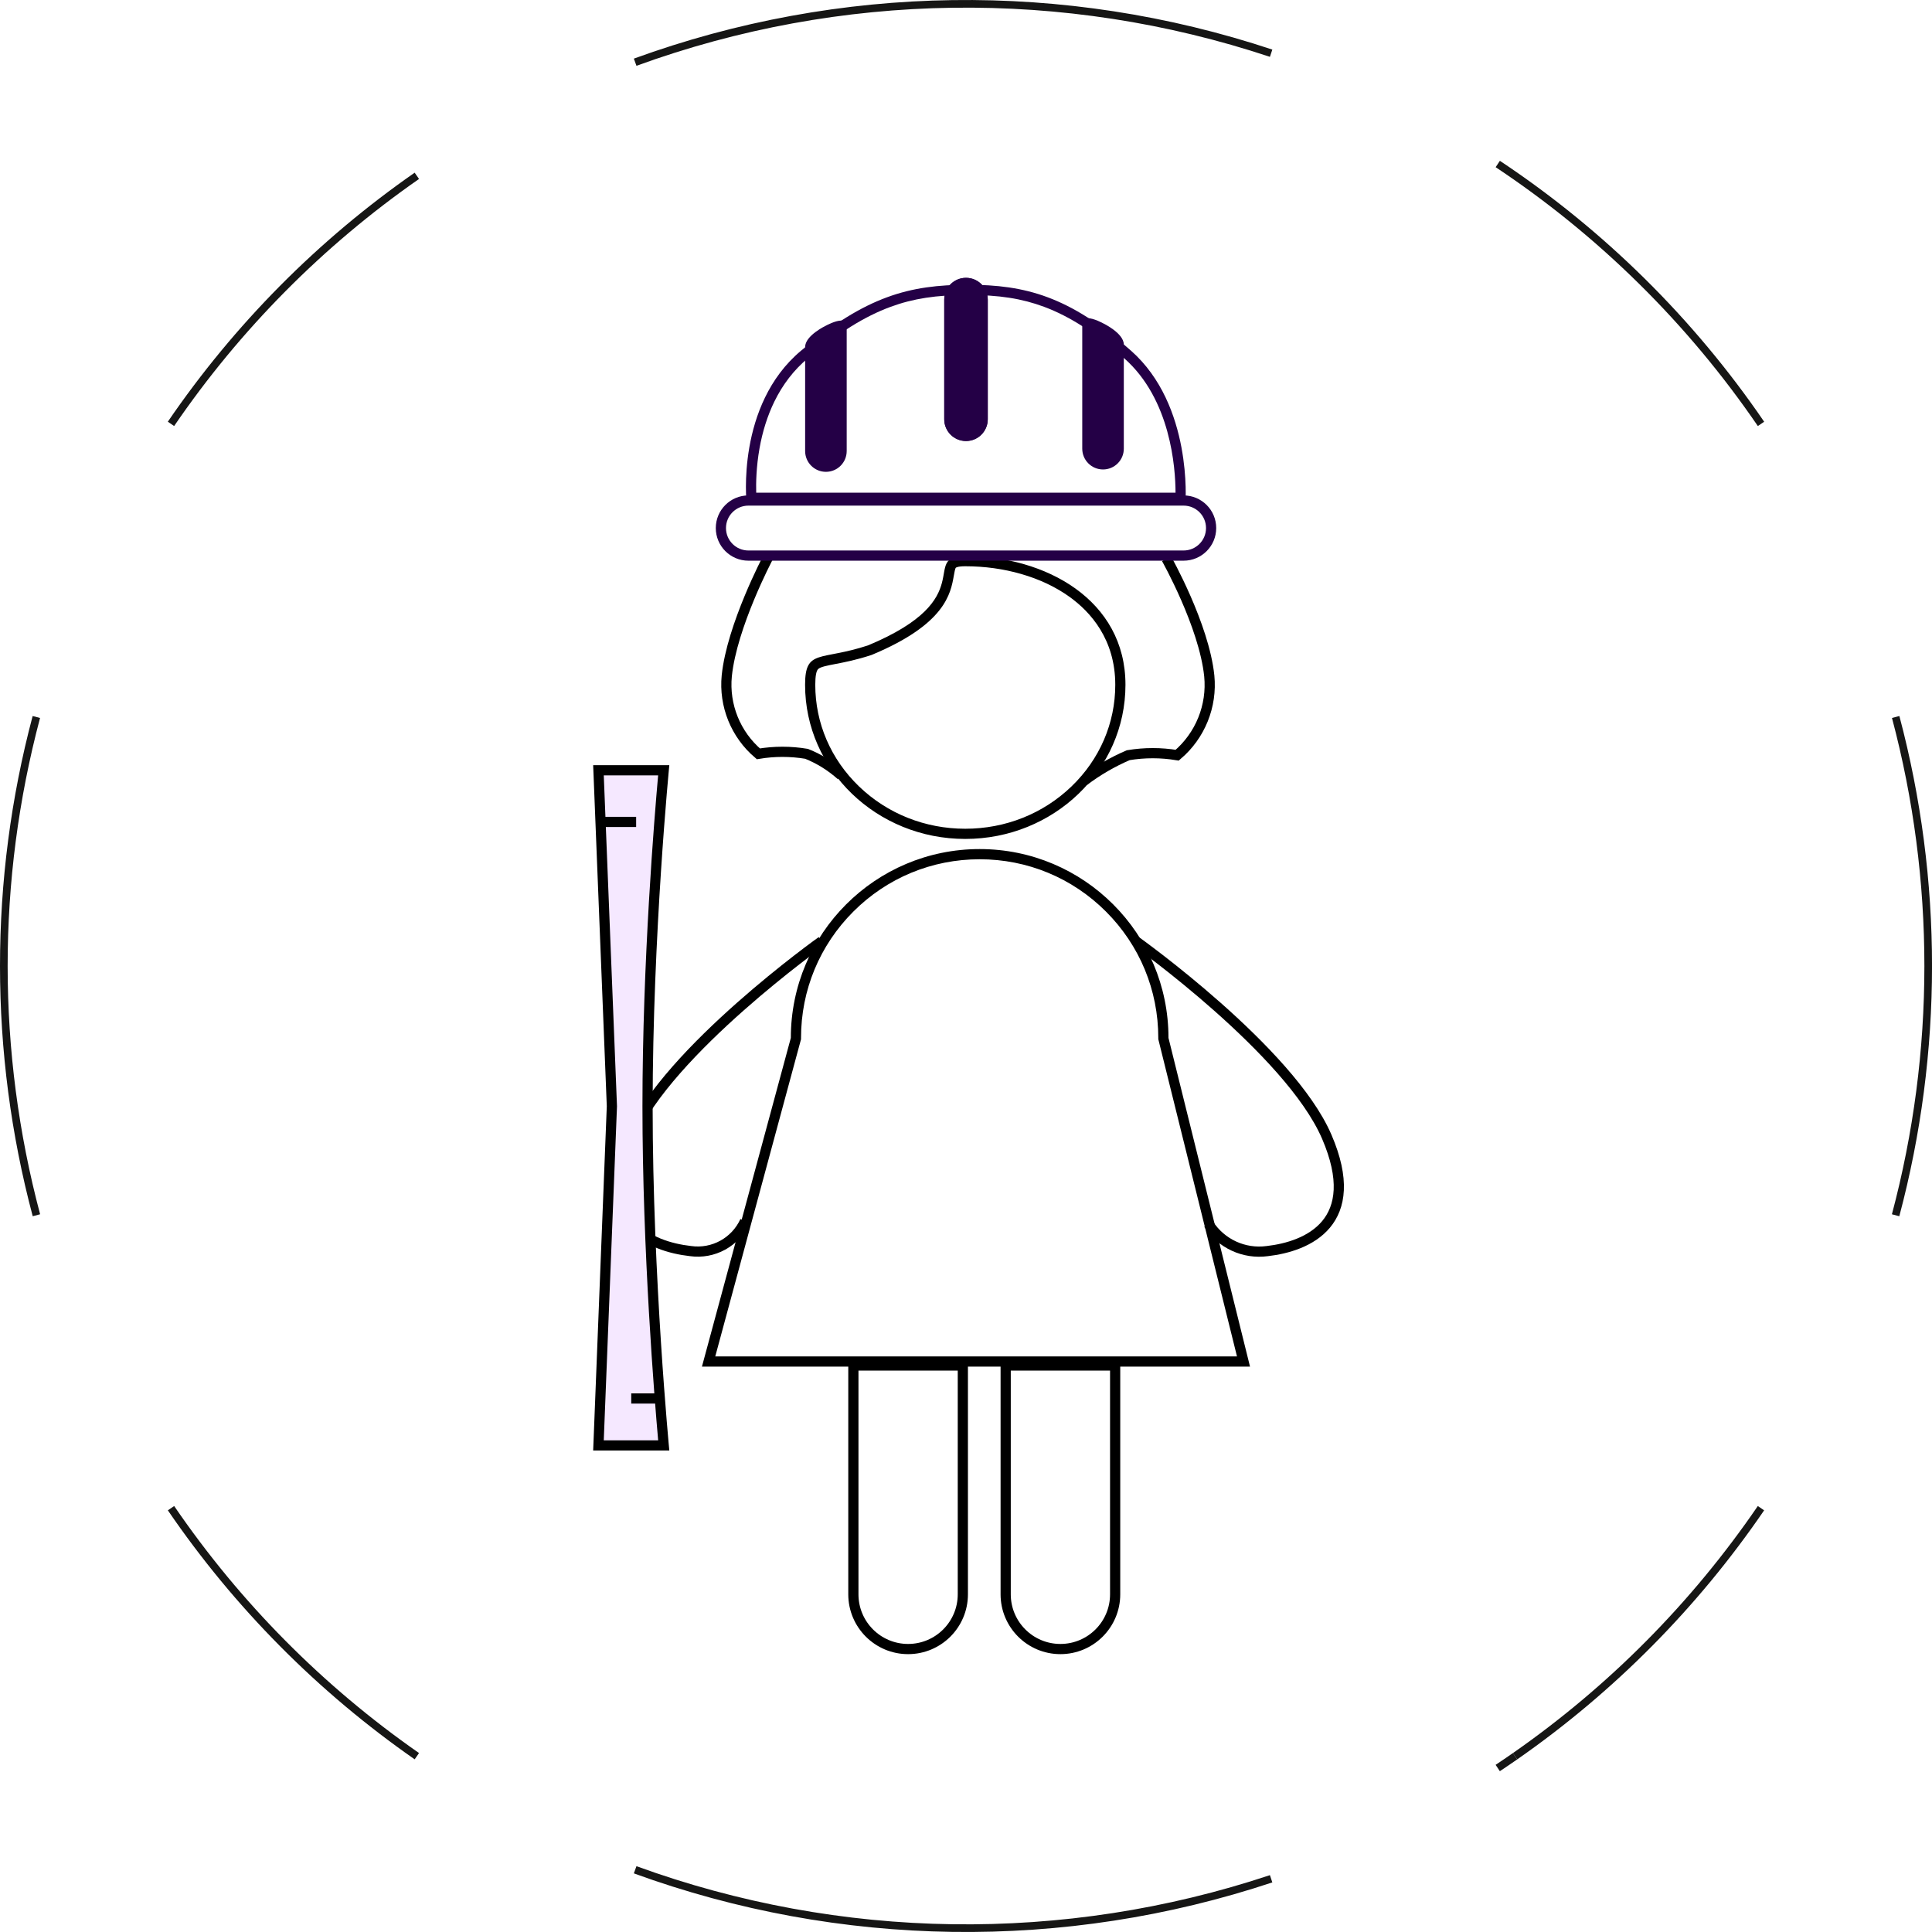
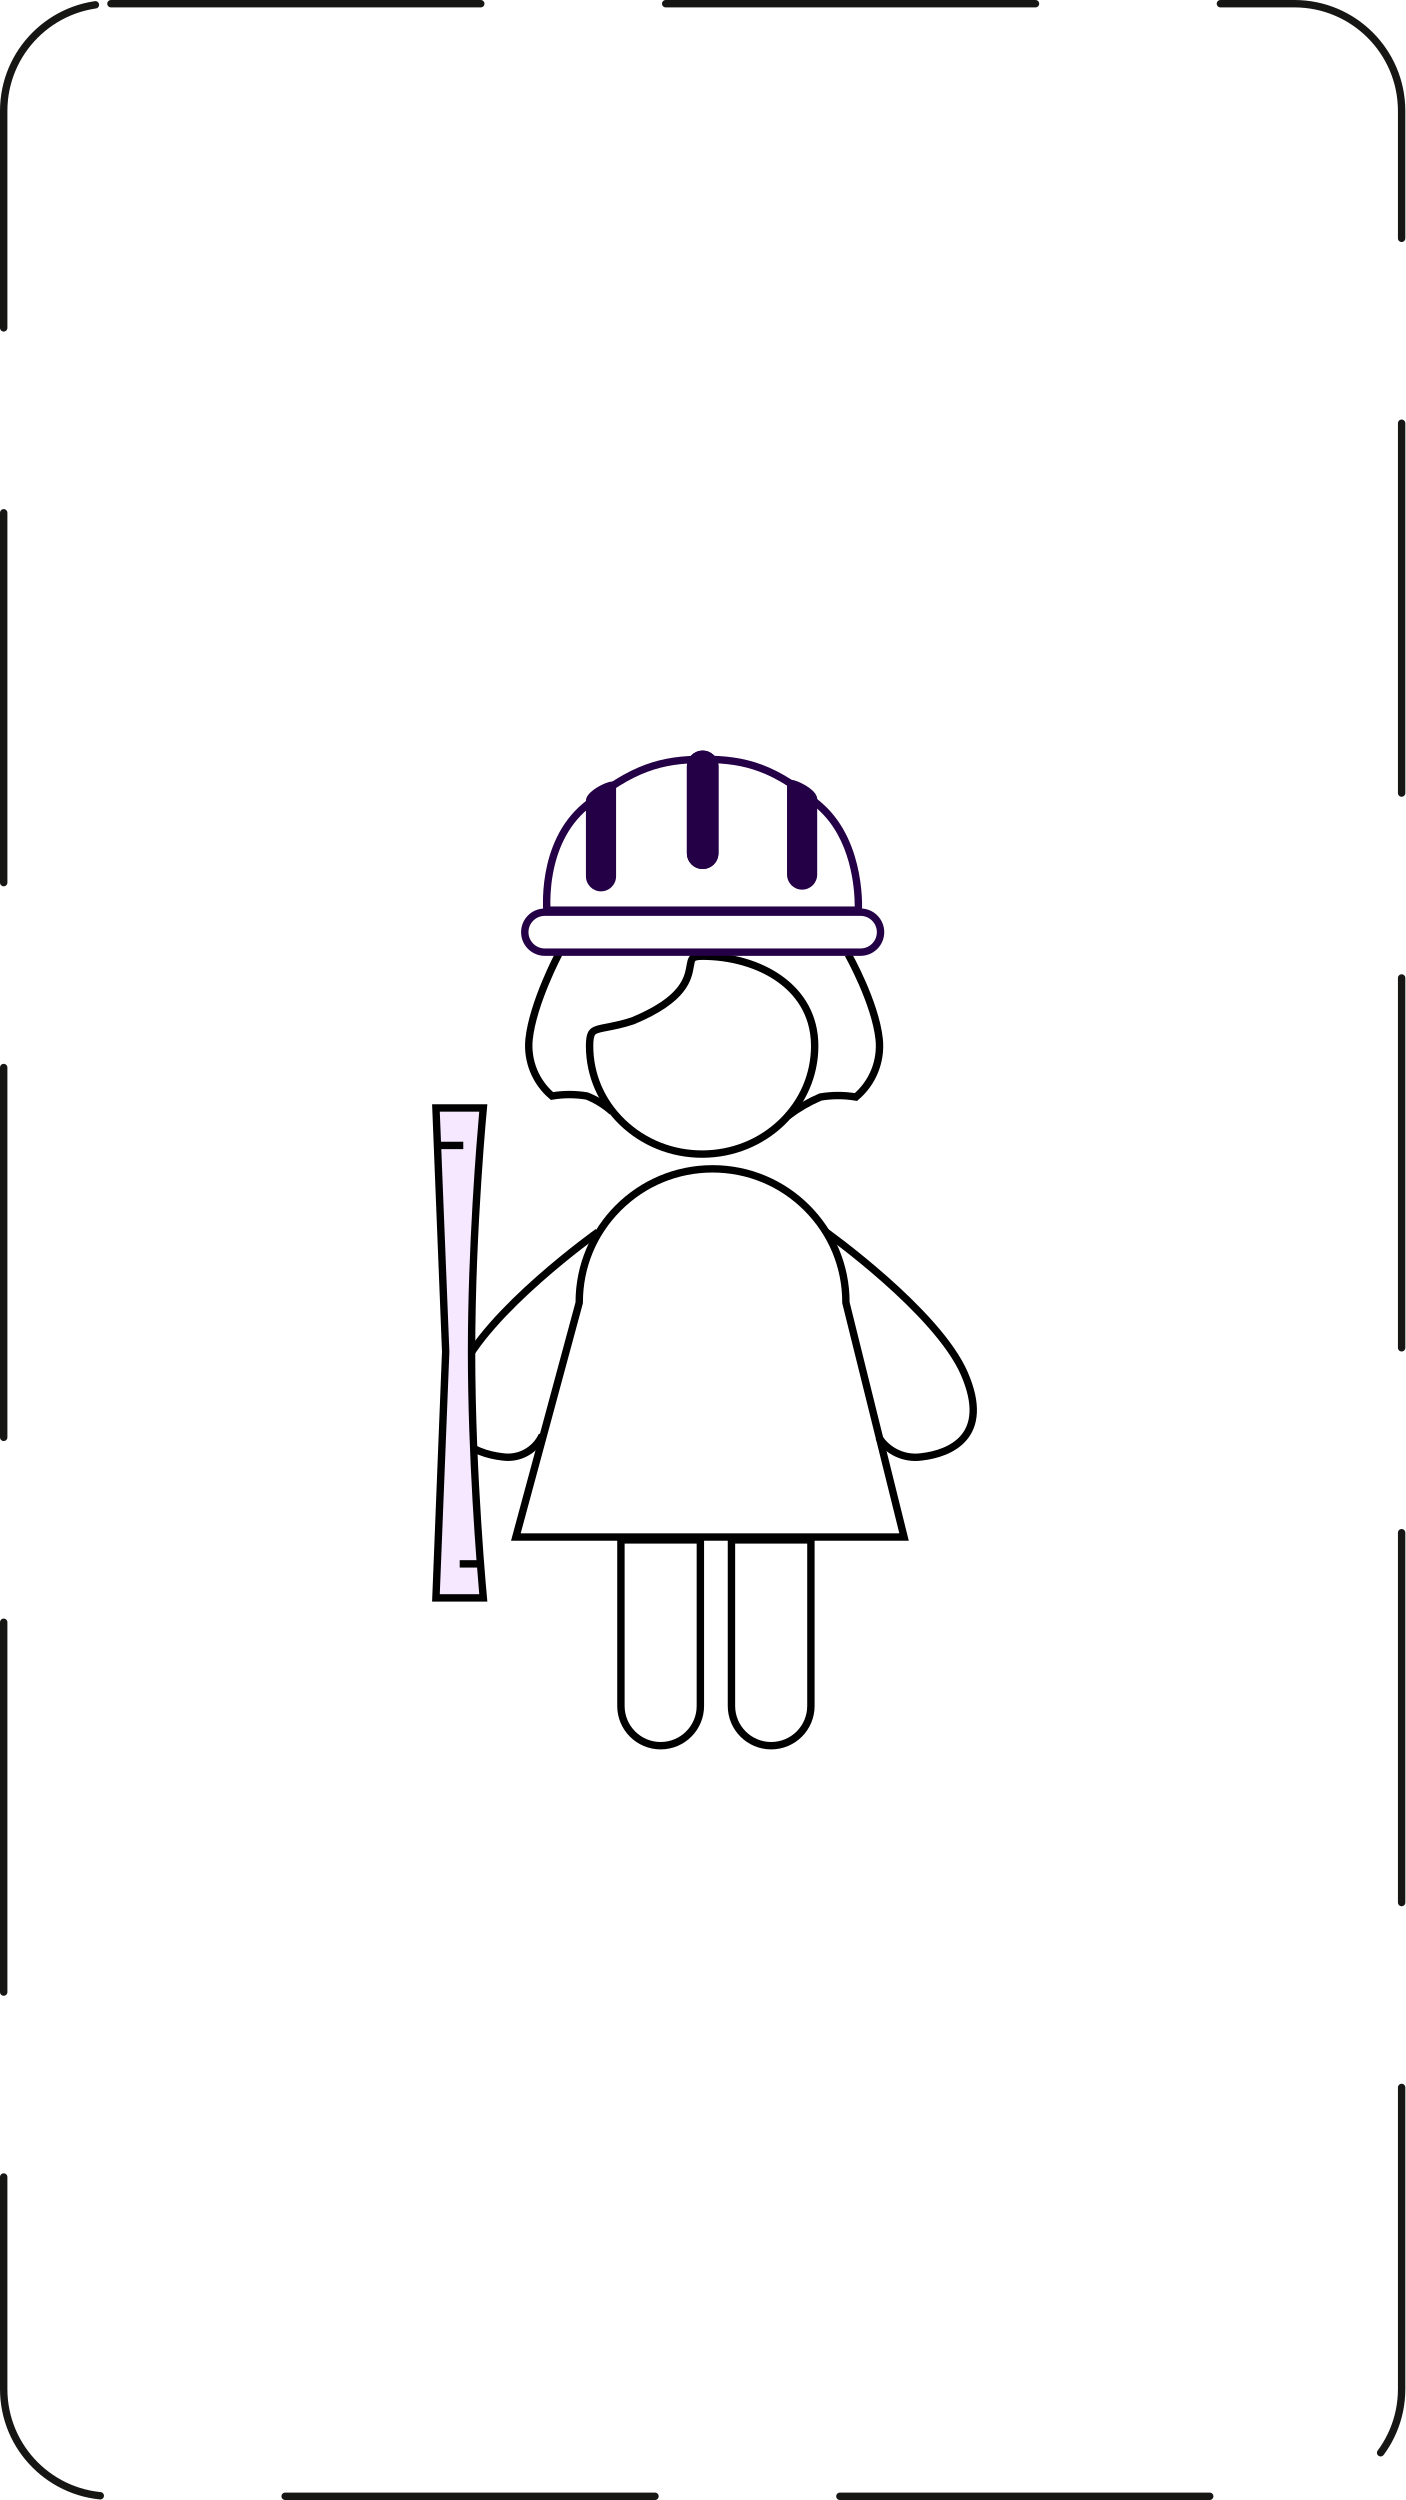
- <svg xmlns="http://www.w3.org/2000/svg" width="189.564" height="189.563" viewBox="0 0 189.564 189.563">
-   <g id="Grupo_567" data-name="Grupo 567" transform="translate(-100.218 -185.001)">
-     <g id="Grupo_458" data-name="Grupo 458" transform="translate(0 -8)">
-       <g id="Grupo_428" data-name="Grupo 428" transform="translate(100.218 193)">
-         <g id="Grupo_564" data-name="Grupo 564">
-           <path id="Caminho_304" data-name="Caminho 304" d="M124.72,184.343a94.865,94.865,0,0,1-62.4-.883" fill="none" stroke="#161615" stroke-miterlimit="10" stroke-width="0.75" />
-           <path id="Caminho_305" data-name="Caminho 305" d="M148.655,172.319q-.843.587-1.7,1.156" fill="none" stroke="#161615" stroke-miterlimit="10" stroke-width="0.75" />
-           <path id="Caminho_306" data-name="Caminho 306" d="M172.783,147.981a94.956,94.956,0,0,1-24.128,24.338" fill="none" stroke="#161615" stroke-miterlimit="10" stroke-width="0.75" />
-           <path id="Caminho_307" data-name="Caminho 307" d="M186,70.351a95.094,95.094,0,0,1-.007,48.889" fill="none" stroke="#161615" stroke-miterlimit="10" stroke-width="0.75" />
-           <path id="Caminho_308" data-name="Caminho 308" d="M146.958,16.092a94.935,94.935,0,0,1,25.828,25.5" fill="none" stroke="#161615" stroke-miterlimit="10" stroke-width="0.75" />
-           <path id="Caminho_309" data-name="Caminho 309" d="M62.32,6.105a94.871,94.871,0,0,1,62.4-.883" fill="none" stroke="#161615" stroke-miterlimit="10" stroke-width="0.75" />
-           <path id="Caminho_310" data-name="Caminho 310" d="M16.776,41.59A94.912,94.912,0,0,1,40.9,17.252" fill="none" stroke="#161615" stroke-miterlimit="10" stroke-width="0.75" />
-           <path id="Caminho_311" data-name="Caminho 311" d="M3.573,119.238a95.111,95.111,0,0,1-.007-48.886" fill="none" stroke="#161615" stroke-miterlimit="10" stroke-width="0.75" />
-           <path id="Caminho_312" data-name="Caminho 312" d="M40.9,172.315A94.928,94.928,0,0,1,16.779,147.98" fill="none" stroke="#161615" stroke-miterlimit="10" stroke-width="0.75" />
+ <svg xmlns="http://www.w3.org/2000/svg" width="190" height="338" viewBox="0 0 190 338">
+   <g id="Grupo_572" data-name="Grupo 572" transform="translate(-100 -195)">
+     <g id="Grupo_570" data-name="Grupo 570" transform="translate(0 84.217)">
+       <g id="Caminho_417" data-name="Caminho 417" transform="translate(168.954 212.942)" fill="none">
+         <path d="M26.237,0c5.6,0,9.934,1.119,16,6.468S47.579,21.4,47.579,21.4H4.517s-1.054-9.58,5.343-14.93S20.5,0,26.237,0Z" stroke="none" />
+         <path d="M 26.237 1 C 23.133 1 20.862 1.349 18.64 2.167 C 16.11 3.098 13.524 4.708 10.502 7.235 C 9.16 8.358 8.063 9.781 7.241 11.465 C 6.573 12.834 6.083 14.378 5.785 16.056 C 5.462 17.874 5.435 19.462 5.461 20.398 L 46.605 20.398 C 46.598 17.955 46.137 11.243 41.574 7.218 C 38.732 4.711 36.234 3.106 33.714 2.165 C 31.526 1.348 29.29 1 26.237 1 M 26.237 3.814697265625e-06 C 31.841 3.814697265625e-06 36.17 1.119 42.236 6.468 C 48.301 11.818 47.579 21.398 47.579 21.398 L 4.517 21.398 C 4.517 21.398 3.464 11.818 9.861 6.468 C 16.258 1.119 20.495 3.814697265625e-06 26.237 3.814697265625e-06 Z" stroke="none" fill="#240046" />
+       </g>
+       <g id="Caminho_418" data-name="Caminho 418" transform="translate(179.216 215.288)" fill="#240046">
+         <path d="M 2.039 15.507 C 1.191 15.507 0.5 14.816 0.5 13.968 L 0.5 3.756 C 0.5 3.203 1.546 2.451 2.253 2.117 L 2.267 2.11 L 2.281 2.102 C 2.589 1.933 3.206 1.664 3.55 1.664 C 3.561 1.664 3.57 1.664 3.578 1.665 L 3.578 13.968 C 3.578 14.816 2.888 15.507 2.039 15.507 Z" stroke="none" />
+         <path d="M 3.078 2.288 C 2.888 2.359 2.683 2.452 2.523 2.54 L 2.467 2.569 C 2.463 2.57 2.069 2.76 1.667 3.053 C 1.154 3.427 1.011 3.692 1 3.759 L 1 13.968 C 1 14.541 1.466 15.007 2.039 15.007 C 2.612 15.007 3.078 14.541 3.078 13.968 L 3.078 2.288 M 3.55 1.164 C 3.852 1.164 4.078 1.289 4.078 1.665 L 4.078 13.968 C 4.078 15.094 3.165 16.007 2.039 16.007 C 0.913 16.007 3.814697265625e-06 15.094 3.814697265625e-06 13.968 L 3.814697265625e-06 3.756 C 3.814697265625e-06 2.629 2.039 1.665 2.039 1.665 C 2.039 1.665 2.946 1.164 3.55 1.164 Z" stroke="none" fill="#240046" />
+       </g>
+       <g id="Caminho_419" data-name="Caminho 419" transform="translate(206.406 215.055)" fill="#240046">
+         <path d="M 2.039 15.51 C 1.191 15.51 0.5 14.819 0.5 13.97 L 0.5 1.665 C 0.508 1.664 0.518 1.664 0.529 1.664 C 0.873 1.664 1.49 1.933 1.798 2.103 L 1.811 2.11 L 1.825 2.117 C 2.532 2.453 3.578 3.207 3.578 3.756 L 3.578 13.97 C 3.578 14.819 2.888 15.51 2.039 15.51 Z" stroke="none" />
+         <path d="M 1 2.288 L 1 13.97 C 1 14.543 1.466 15.01 2.039 15.01 C 2.612 15.01 3.078 14.543 3.078 13.97 L 3.078 3.76 C 3.044 3.527 2.348 2.921 1.612 2.569 L 1.557 2.541 C 1.397 2.453 1.191 2.36 1 2.288 M 0.529 1.164 C 1.133 1.164 2.039 1.665 2.039 1.665 C 2.039 1.665 4.078 2.63 4.078 3.756 L 4.078 13.97 C 4.078 15.097 3.165 16.01 2.039 16.01 C 0.913 16.01 3.814697265625e-06 15.097 3.814697265625e-06 13.97 L 3.814697265625e-06 1.665 C 3.814697265625e-06 1.289 0.227 1.164 0.529 1.164 Z" stroke="none" fill="#240046" />
+       </g>
+       <g id="Retângulo_722" data-name="Retângulo 722" transform="translate(192.865 212.263)" fill="#240046" stroke="#240046" stroke-width="1">
+         <rect width="4.27" height="16.011" rx="2.135" stroke="none" />
+         <rect x="0.5" y="0.5" width="3.27" height="15.011" rx="1.635" fill="none" />
+       </g>
+       <path id="Caminho_420" data-name="Caminho 420" d="M6629.614,264.573s-3.528,6.675-4.032,11.575a8.9,8.9,0,0,0,3.1,7.654,14.359,14.359,0,0,1,4.727,0,11.468,11.468,0,0,1,3.4,2.113" transform="translate(-6454.054 -24.838)" fill="none" stroke="#000" stroke-width="1" />
+       <path id="Caminho_422" data-name="Caminho 422" d="M6634.064,264.875s3.684,6.531,4.2,11.51a9.041,9.041,0,0,1-3.148,7.777,14.592,14.592,0,0,0-4.8,0,20.931,20.931,0,0,0-4.379,2.546" transform="translate(-6419.394 -25.063)" fill="none" stroke="#000" stroke-width="1" />
+       <g id="Caminho_421" data-name="Caminho 421" transform="translate(179.211 236.432)" fill="none">
+         <path d="M15.717,3.129c7.859,0,15.717,4.28,15.717,12.632S24.4,30.884,15.717,30.884,0,24.113,0,15.761c0-3.55,1.492-2.323,6.18-3.869C17.3,7.253,11.2,3.129,15.717,3.129Z" stroke="none" />
+         <path d="M 15.717 4.129 C 14.948 4.129 14.795 4.271 14.793 4.272 C 14.717 4.354 14.648 4.749 14.597 5.038 C 14.283 6.824 13.757 9.813 6.565 12.815 L 6.53 12.829 L 6.493 12.841 C 5.031 13.324 3.843 13.552 2.976 13.719 C 2.166 13.875 1.525 13.998 1.292 14.207 C 1.098 14.382 1 14.904 1 15.761 C 1 19.526 2.526 23.068 5.297 25.734 C 8.078 28.41 11.779 29.884 15.717 29.884 C 19.656 29.884 23.357 28.41 26.138 25.734 C 28.909 23.068 30.435 19.526 30.435 15.761 C 30.435 11.289 27.991 8.596 25.94 7.126 C 24.592 6.158 23 5.406 21.211 4.889 C 19.465 4.385 17.616 4.129 15.717 4.129 M 15.717 3.129 C 23.576 3.129 31.435 7.409 31.435 15.761 C 31.435 24.113 24.398 30.884 15.717 30.884 C 7.037 30.884 1.9073486328125e-06 24.113 1.9073486328125e-06 15.761 C 1.9073486328125e-06 12.212 1.493 13.438 6.18 11.892 C 17.296 7.253 11.199 3.129 15.717 3.129 Z" stroke="none" fill="#000" />
+       </g>
+       <g id="Retângulo_723" data-name="Retângulo 723" transform="translate(170.45 233.61)" fill="none" stroke="#240046" stroke-width="1">
+         <rect width="49.1" height="6.404" rx="3.202" stroke="none" />
+         <rect x="0.5" y="0.5" width="48.1" height="5.404" rx="2.702" fill="none" />
+       </g>
+       <g id="Grupo_565" data-name="Grupo 565" transform="translate(0 5.445)">
+         <g id="Caminho_423" data-name="Caminho 423" transform="translate(182.273 262.865)" fill="none">
+           <path d="M14.067,0A18.527,18.527,0,0,1,32.594,18.527l8,32.253H-13.182L-4.46,18.527A18.527,18.527,0,0,1,14.067,0Z" stroke="none" />
+           <path d="M 14.067 1 C 9.385 1 4.984 2.823 1.674 6.133 C -1.637 9.444 -3.46 13.845 -3.46 18.527 L -3.46 18.66 L -11.875 49.78 L 39.316 49.78 L 31.594 18.649 L 31.594 18.527 C 31.594 13.845 29.771 9.444 26.46 6.133 C 23.15 2.823 18.749 1 14.067 1 M 14.067 -3.814697265625e-06 C 24.299 -3.814697265625e-06 32.594 8.295 32.594 18.527 L 40.594 50.78 L -13.182 50.78 L -4.46 18.527 C -4.46 8.295 3.835 -3.814697265625e-06 14.067 -3.814697265625e-06 Z" stroke="none" fill="#000" />
+         </g>
+         <path id="Caminho_424" data-name="Caminho 424" d="M6652.154,281.4s-15.076,10.741-18.712,19.165,1.854,10.784,5.841,11.233a5.1,5.1,0,0,0,5.357-2.938" transform="translate(-6471.319 -9.489)" fill="none" stroke="#000" stroke-width="1" />
+         <path id="Caminho_425" data-name="Caminho 425" d="M6632.252,281.4s15.079,10.742,18.716,19.167-1.853,10.785-5.842,11.234a5.9,5.9,0,0,1-5.75-2.654" transform="translate(-6420.576 -9.489)" fill="none" stroke="#000" stroke-width="1" />
+         <g id="Caminho_426" data-name="Caminho 426" transform="translate(158.418 254.632)" fill="#f5e8ff">
+           <path d="M 6.923 66.746 L 0.52 66.746 L 1.836 33.487 L 1.837 33.467 L 1.836 33.447 L 0.52 0.5 L 6.923 0.5 C 6.644 3.523 5.336 18.52 5.336 33.467 C 5.336 48.431 6.647 63.695 6.923 66.746 Z" stroke="none" />
+           <path d="M 1.041 1 L 2.338 33.467 L 1.04 66.246 L 6.377 66.246 C 6.021 62.213 4.836 47.705 4.836 33.467 C 4.836 19.253 6.017 4.994 6.375 1 L 1.041 1 M 0 0 L 7.472 0 C 7.472 0 5.836 16.656 5.836 33.467 C 5.836 50.279 7.472 67.246 7.472 67.246 L 0 67.246 L 1.337 33.467 L 0 0 Z" stroke="none" fill="#000" />
+         </g>
+         <line id="Linha_151" data-name="Linha 151" x2="3.202" transform="translate(159.433 260.201)" fill="none" stroke="#000" stroke-width="1" />
+         <line id="Linha_152" data-name="Linha 152" x1="3.202" transform="translate(162.154 316.773)" fill="none" stroke="#000" stroke-width="1" />
+         <g id="Retângulo_724" data-name="Retângulo 724" transform="translate(183.449 313.037)" fill="none" stroke="#000" stroke-width="1">
+           <path d="M0,0H11.741a0,0,0,0,1,0,0V22.949A5.871,5.871,0,0,1,5.871,28.82h0A5.871,5.871,0,0,1,0,22.949V0A0,0,0,0,1,0,0Z" stroke="none" />
+           <path d="M.5.5H11.241a0,0,0,0,1,0,0V22.949A5.371,5.371,0,0,1,5.871,28.32h0A5.371,5.371,0,0,1,.5,22.949V.5A0,0,0,0,1,.5.5Z" fill="none" />
+         </g>
+         <g id="Retângulo_725" data-name="Retângulo 725" transform="translate(198.393 313.037)" fill="none" stroke="#000" stroke-width="1">
+           <path d="M0,0H11.741a0,0,0,0,1,0,0V22.949A5.871,5.871,0,0,1,5.871,28.82h0A5.871,5.871,0,0,1,0,22.949V0A0,0,0,0,1,0,0Z" stroke="none" />
+           <path d="M.5.5H11.241a0,0,0,0,1,0,0V22.949A5.371,5.371,0,0,1,5.871,28.32h0A5.371,5.371,0,0,1,.5,22.949V.5A0,0,0,0,1,.5.5Z" fill="none" />
        </g>
      </g>
    </g>
-     <g id="Caminho_417" data-name="Caminho 417" transform="translate(168.954 212.942)" fill="none">
-       <path d="M26.237,0c5.6,0,9.934,1.119,16,6.468S47.579,21.4,47.579,21.4H4.517s-1.054-9.58,5.343-14.93S20.5,0,26.237,0Z" stroke="none" />
-       <path d="M 26.237 1 C 23.133 1 20.862 1.349 18.64 2.167 C 16.11 3.098 13.524 4.708 10.502 7.235 C 9.16 8.358 8.063 9.781 7.241 11.465 C 6.573 12.834 6.083 14.378 5.785 16.056 C 5.462 17.874 5.435 19.462 5.461 20.398 L 46.605 20.398 C 46.598 17.955 46.137 11.243 41.574 7.218 C 38.732 4.711 36.234 3.106 33.714 2.165 C 31.526 1.348 29.29 1 26.237 1 M 26.237 3.814697265625e-06 C 31.841 3.814697265625e-06 36.17 1.119 42.236 6.468 C 48.301 11.818 47.579 21.398 47.579 21.398 L 4.517 21.398 C 4.517 21.398 3.464 11.818 9.861 6.468 C 16.258 1.119 20.495 3.814697265625e-06 26.237 3.814697265625e-06 Z" stroke="none" fill="#240046" />
-     </g>
-     <g id="Caminho_418" data-name="Caminho 418" transform="translate(179.216 215.289)" fill="#240046">
-       <path d="M 2.039 15.507 C 1.191 15.507 0.5 14.816 0.5 13.968 L 0.5 3.756 C 0.5 3.203 1.546 2.451 2.253 2.117 L 2.267 2.11 L 2.281 2.102 C 2.589 1.933 3.206 1.664 3.55 1.664 C 3.561 1.664 3.57 1.664 3.578 1.665 L 3.578 13.968 C 3.578 14.816 2.888 15.507 2.039 15.507 Z" stroke="none" />
-       <path d="M 3.078 2.288 C 2.888 2.359 2.683 2.452 2.523 2.54 L 2.467 2.569 C 2.463 2.57 2.069 2.76 1.667 3.053 C 1.154 3.427 1.011 3.692 1 3.759 L 1 13.968 C 1 14.541 1.466 15.007 2.039 15.007 C 2.612 15.007 3.078 14.541 3.078 13.968 L 3.078 2.288 M 3.55 1.164 C 3.852 1.164 4.078 1.289 4.078 1.665 L 4.078 13.968 C 4.078 15.094 3.165 16.007 2.039 16.007 C 0.913 16.007 3.814697265625e-06 15.094 3.814697265625e-06 13.968 L 3.814697265625e-06 3.756 C 3.814697265625e-06 2.629 2.039 1.665 2.039 1.665 C 2.039 1.665 2.946 1.164 3.55 1.164 Z" stroke="none" fill="#240046" />
-     </g>
-     <g id="Caminho_419" data-name="Caminho 419" transform="translate(206.406 215.054)" fill="#240046">
-       <path d="M 2.039 15.51 C 1.191 15.51 0.5 14.819 0.5 13.97 L 0.5 1.665 C 0.508 1.664 0.518 1.664 0.529 1.664 C 0.873 1.664 1.49 1.933 1.798 2.103 L 1.811 2.11 L 1.825 2.117 C 2.532 2.453 3.578 3.207 3.578 3.756 L 3.578 13.97 C 3.578 14.819 2.888 15.51 2.039 15.51 Z" stroke="none" />
-       <path d="M 1 2.288 L 1 13.97 C 1 14.543 1.466 15.01 2.039 15.01 C 2.612 15.01 3.078 14.543 3.078 13.97 L 3.078 3.76 C 3.044 3.527 2.348 2.921 1.612 2.569 L 1.557 2.541 C 1.397 2.453 1.191 2.36 1 2.288 M 0.529 1.164 C 1.133 1.164 2.039 1.665 2.039 1.665 C 2.039 1.665 4.078 2.63 4.078 3.756 L 4.078 13.97 C 4.078 15.097 3.165 16.01 2.039 16.01 C 0.913 16.01 3.814697265625e-06 15.097 3.814697265625e-06 13.97 L 3.814697265625e-06 1.665 C 3.814697265625e-06 1.289 0.227 1.164 0.529 1.164 Z" stroke="none" fill="#240046" />
-     </g>
-     <g id="Retângulo_722" data-name="Retângulo 722" transform="translate(192.865 212.262)" fill="#240046" stroke="#240046" stroke-width="1">
-       <rect width="4.27" height="16.011" rx="2.135" stroke="none" />
-       <rect x="0.5" y="0.5" width="3.27" height="15.011" rx="1.635" fill="none" />
-     </g>
-     <path id="Caminho_420" data-name="Caminho 420" d="M6629.614,264.573s-3.528,6.675-4.032,11.575a8.9,8.9,0,0,0,3.1,7.654,14.359,14.359,0,0,1,4.727,0,11.468,11.468,0,0,1,3.4,2.113" transform="translate(-6454.054 -24.838)" fill="none" stroke="#000" stroke-width="1" />
-     <path id="Caminho_422" data-name="Caminho 422" d="M6634.064,264.875s3.684,6.531,4.2,11.51a9.041,9.041,0,0,1-3.148,7.777,14.592,14.592,0,0,0-4.8,0,20.931,20.931,0,0,0-4.379,2.546" transform="translate(-6419.394 -25.063)" fill="none" stroke="#000" stroke-width="1" />
-     <g id="Caminho_421" data-name="Caminho 421" transform="translate(179.211 236.432)" fill="none">
-       <path d="M15.717,3.129c7.859,0,15.717,4.28,15.717,12.632S24.4,30.884,15.717,30.884,0,24.113,0,15.761c0-3.55,1.492-2.323,6.18-3.869C17.3,7.253,11.2,3.129,15.717,3.129Z" stroke="none" />
-       <path d="M 15.717 4.129 C 14.948 4.129 14.795 4.271 14.793 4.272 C 14.717 4.354 14.648 4.749 14.597 5.038 C 14.283 6.824 13.757 9.813 6.565 12.815 L 6.53 12.829 L 6.493 12.841 C 5.031 13.324 3.843 13.552 2.976 13.719 C 2.166 13.875 1.525 13.998 1.292 14.207 C 1.098 14.382 1 14.904 1 15.761 C 1 19.526 2.526 23.068 5.297 25.734 C 8.078 28.41 11.779 29.884 15.717 29.884 C 19.656 29.884 23.357 28.41 26.138 25.734 C 28.909 23.068 30.435 19.526 30.435 15.761 C 30.435 11.289 27.991 8.596 25.94 7.126 C 24.592 6.158 23 5.406 21.211 4.889 C 19.465 4.385 17.616 4.129 15.717 4.129 M 15.717 3.129 C 23.576 3.129 31.435 7.409 31.435 15.761 C 31.435 24.113 24.398 30.884 15.717 30.884 C 7.037 30.884 1.9073486328125e-06 24.113 1.9073486328125e-06 15.761 C 1.9073486328125e-06 12.212 1.493 13.438 6.18 11.892 C 17.296 7.253 11.199 3.129 15.717 3.129 Z" stroke="none" fill="#000" />
-     </g>
-     <g id="Retângulo_723" data-name="Retângulo 723" transform="translate(170.45 233.611)" fill="none" stroke="#240046" stroke-width="1">
-       <rect width="49.1" height="6.404" rx="3.202" stroke="none" />
-       <rect x="0.5" y="0.5" width="48.1" height="5.404" rx="2.702" fill="none" />
-     </g>
-     <g id="Grupo_565" data-name="Grupo 565" transform="translate(0 5.445)">
-       <g id="Caminho_423" data-name="Caminho 423" transform="translate(182.273 262.865)" fill="none">
-         <path d="M14.067,0A18.527,18.527,0,0,1,32.594,18.527l8,32.253H-13.182L-4.46,18.527A18.527,18.527,0,0,1,14.067,0Z" stroke="none" />
-         <path d="M 14.067 1 C 9.385 1 4.984 2.823 1.674 6.133 C -1.637 9.444 -3.46 13.845 -3.46 18.527 L -3.46 18.66 L -11.875 49.78 L 39.316 49.78 L 31.594 18.649 L 31.594 18.527 C 31.594 13.845 29.771 9.444 26.46 6.133 C 23.15 2.823 18.749 1 14.067 1 M 14.067 -3.814697265625e-06 C 24.299 -3.814697265625e-06 32.594 8.295 32.594 18.527 L 40.594 50.78 L -13.182 50.78 L -4.46 18.527 C -4.46 8.295 3.835 -3.814697265625e-06 14.067 -3.814697265625e-06 Z" stroke="none" fill="#000" />
-       </g>
-       <path id="Caminho_424" data-name="Caminho 424" d="M6652.154,281.4s-15.076,10.741-18.712,19.165,1.854,10.784,5.841,11.233a5.1,5.1,0,0,0,5.357-2.938" transform="translate(-6471.319 -9.489)" fill="none" stroke="#000" stroke-width="1" />
-       <path id="Caminho_425" data-name="Caminho 425" d="M6632.252,281.4s15.079,10.742,18.716,19.167-1.853,10.785-5.842,11.234a5.9,5.9,0,0,1-5.75-2.654" transform="translate(-6420.576 -9.489)" fill="none" stroke="#000" stroke-width="1" />
-       <g id="Caminho_426" data-name="Caminho 426" transform="translate(158.418 254.632)" fill="#f5e8ff">
-         <path d="M 6.923 66.746 L 0.52 66.746 L 1.836 33.487 L 1.837 33.467 L 1.836 33.447 L 0.52 0.5 L 6.923 0.5 C 6.644 3.523 5.336 18.52 5.336 33.467 C 5.336 48.431 6.647 63.695 6.923 66.746 Z" stroke="none" />
-         <path d="M 1.041 1 L 2.338 33.467 L 1.04 66.246 L 6.377 66.246 C 6.021 62.213 4.836 47.705 4.836 33.467 C 4.836 19.253 6.017 4.994 6.375 1 L 1.041 1 M 0 0 L 7.472 0 C 7.472 0 5.836 16.656 5.836 33.467 C 5.836 50.279 7.472 67.246 7.472 67.246 L 0 67.246 L 1.337 33.467 L 0 0 Z" stroke="none" fill="#000" />
-       </g>
-       <line id="Linha_151" data-name="Linha 151" x2="3.202" transform="translate(159.433 260.201)" fill="none" stroke="#000" stroke-width="1" />
-       <line id="Linha_152" data-name="Linha 152" x1="3.202" transform="translate(162.154 316.773)" fill="none" stroke="#000" stroke-width="1" />
-       <g id="Retângulo_724" data-name="Retângulo 724" transform="translate(183.449 313.037)" fill="none" stroke="#000" stroke-width="1">
-         <path d="M0,0H11.741a0,0,0,0,1,0,0V22.949A5.871,5.871,0,0,1,5.871,28.82h0A5.871,5.871,0,0,1,0,22.949V0A0,0,0,0,1,0,0Z" stroke="none" />
-         <path d="M.5.5H11.241a0,0,0,0,1,0,0V22.949A5.371,5.371,0,0,1,5.871,28.32h0A5.371,5.371,0,0,1,.5,22.949V.5A0,0,0,0,1,.5.5Z" fill="none" />
-       </g>
-       <g id="Retângulo_725" data-name="Retângulo 725" transform="translate(198.393 313.037)" fill="none" stroke="#000" stroke-width="1">
-         <path d="M0,0H11.741a0,0,0,0,1,0,0V22.949A5.871,5.871,0,0,1,5.871,28.82h0A5.871,5.871,0,0,1,0,22.949V0A0,0,0,0,1,0,0Z" stroke="none" />
-         <path d="M.5.5H11.241a0,0,0,0,1,0,0V22.949A5.371,5.371,0,0,1,5.871,28.32h0A5.371,5.371,0,0,1,.5,22.949V.5A0,0,0,0,1,.5.5Z" fill="none" />
-       </g>
+     <g id="Retângulo_727" data-name="Retângulo 727" transform="translate(100 195)" fill="none" stroke="#161615" stroke-linecap="round" stroke-width="1" stroke-dasharray="50 25">
+       <rect width="190" height="338" rx="15" stroke="none" />
+       <rect x="0.5" y="0.5" width="189" height="337" rx="14.5" fill="none" />
    </g>
  </g>
</svg>
